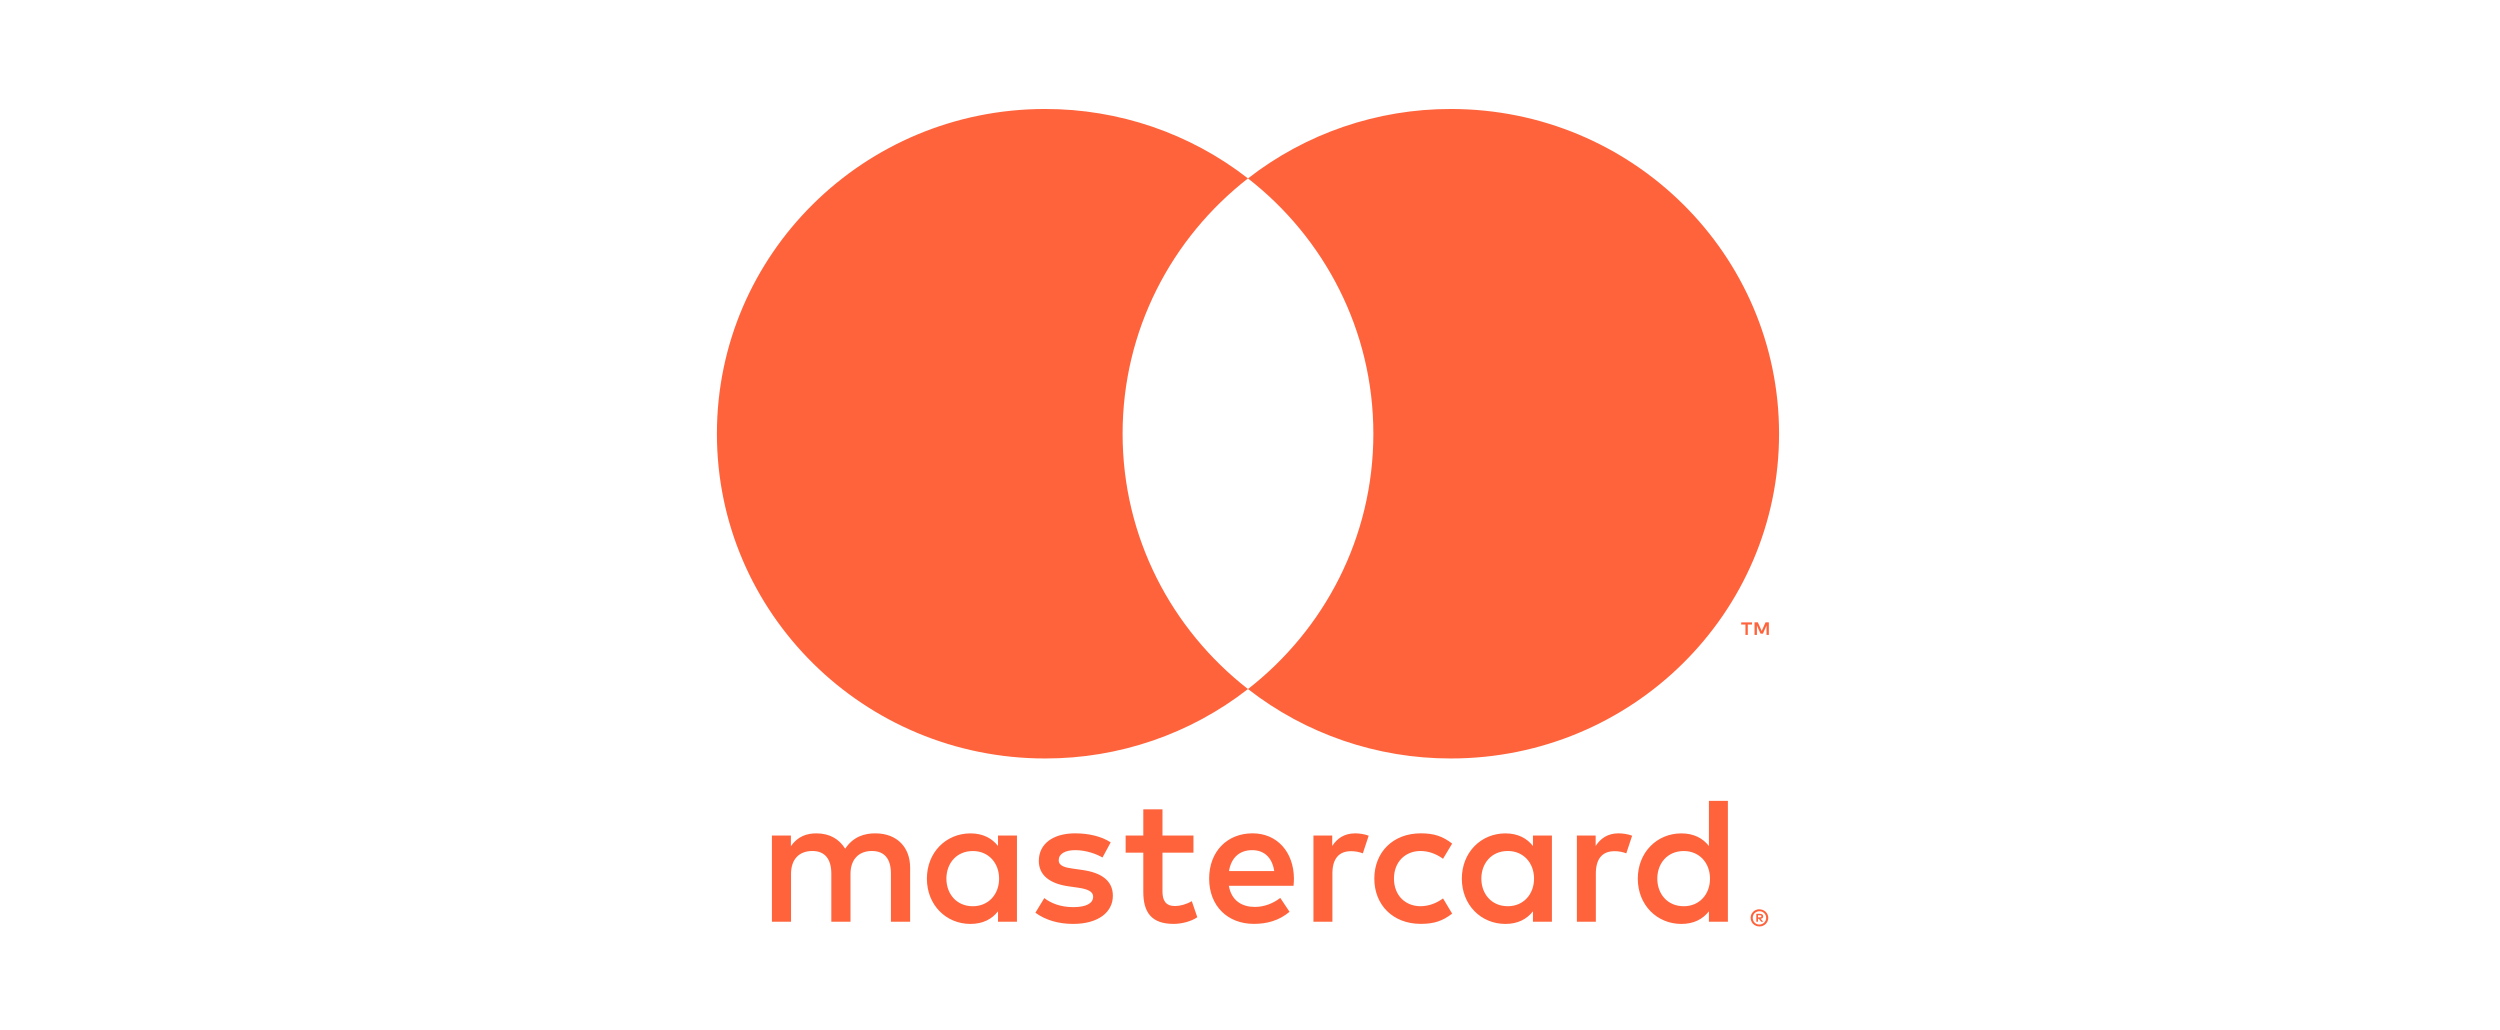
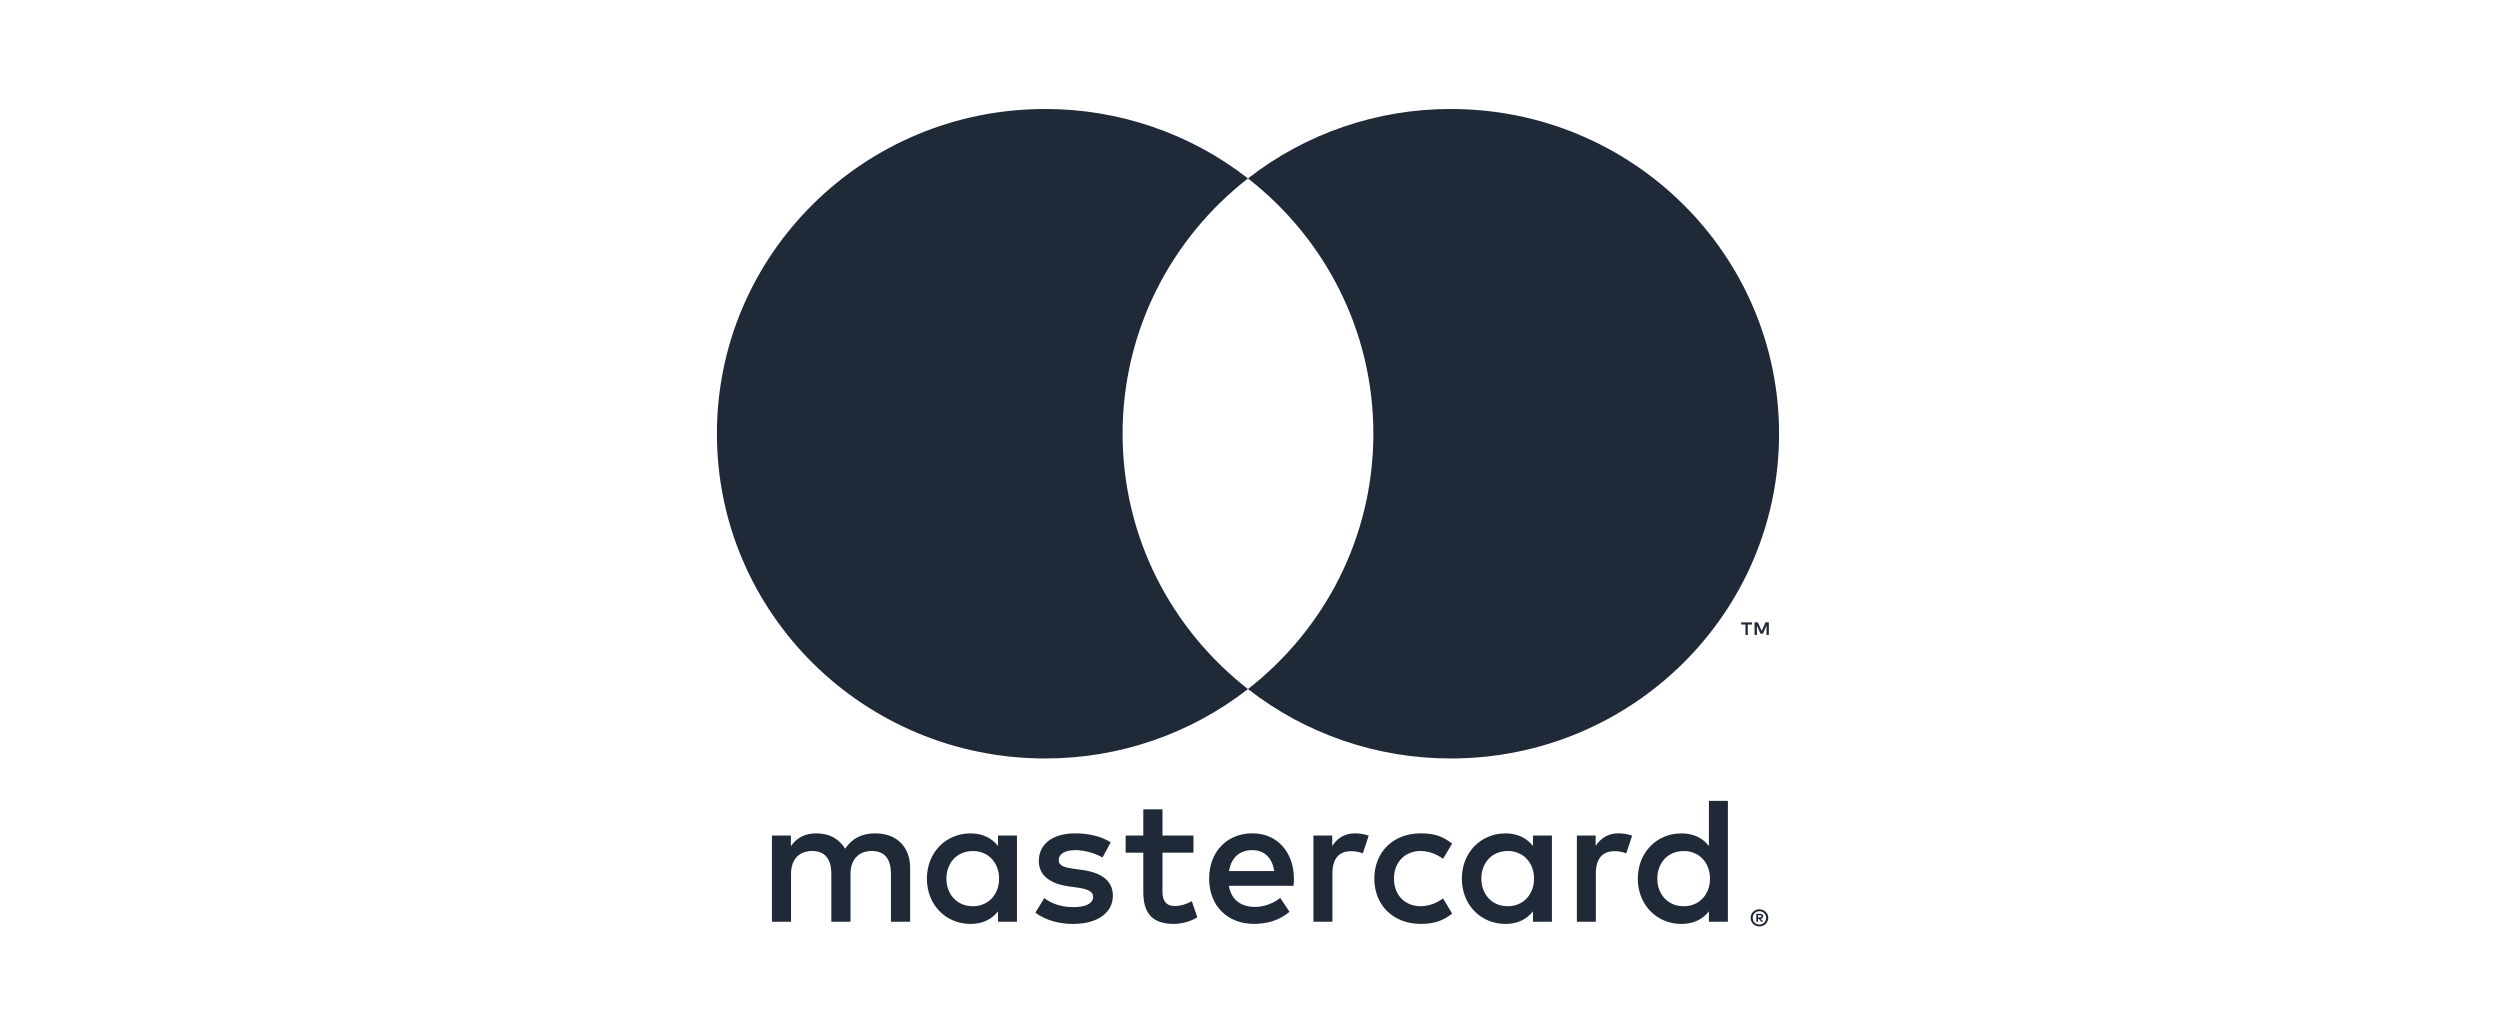
<svg xmlns="http://www.w3.org/2000/svg" width="136" height="56" viewBox="0 0 136 56" fill="none">
  <g filter="url(#filter0_b_2654_1433)">
-     <path d="M95.635 49.792V49.907H95.743C95.763 49.907 95.783 49.902 95.8 49.892C95.807 49.887 95.813 49.881 95.817 49.873C95.821 49.865 95.822 49.857 95.822 49.848C95.822 49.84 95.821 49.832 95.817 49.824C95.813 49.817 95.807 49.81 95.8 49.806C95.783 49.795 95.763 49.79 95.743 49.791H95.635V49.792ZM95.744 49.712C95.79 49.709 95.836 49.722 95.873 49.749C95.888 49.761 95.9 49.776 95.908 49.794C95.916 49.812 95.919 49.831 95.918 49.85C95.919 49.866 95.916 49.883 95.91 49.898C95.904 49.913 95.894 49.927 95.882 49.939C95.853 49.964 95.817 49.978 95.779 49.981L95.923 50.144H95.812L95.679 49.982H95.636V50.144H95.543V49.712H95.745L95.744 49.712ZM95.715 50.293C95.764 50.294 95.812 50.284 95.857 50.265C95.9 50.246 95.939 50.22 95.972 50.187C96.005 50.155 96.032 50.116 96.05 50.073C96.088 49.983 96.088 49.881 96.05 49.79C96.032 49.748 96.005 49.709 95.972 49.676C95.939 49.643 95.9 49.617 95.857 49.598C95.812 49.58 95.763 49.571 95.715 49.572C95.665 49.571 95.616 49.58 95.57 49.598C95.526 49.616 95.486 49.643 95.452 49.676C95.401 49.728 95.367 49.793 95.353 49.864C95.339 49.935 95.347 50.009 95.375 50.076C95.393 50.119 95.419 50.158 95.452 50.19C95.486 50.223 95.526 50.25 95.57 50.268C95.616 50.287 95.665 50.297 95.715 50.296V50.293ZM95.715 49.468C95.842 49.467 95.964 49.517 96.054 49.605C96.098 49.647 96.133 49.697 96.156 49.753C96.181 49.81 96.194 49.872 96.194 49.934C96.194 49.996 96.181 50.057 96.156 50.114C96.132 50.17 96.097 50.22 96.054 50.263C96.01 50.305 95.958 50.339 95.902 50.363C95.843 50.388 95.779 50.4 95.715 50.4C95.65 50.4 95.585 50.388 95.525 50.363C95.468 50.339 95.416 50.305 95.372 50.263C95.329 50.219 95.295 50.167 95.271 50.11C95.246 50.053 95.234 49.991 95.234 49.929C95.234 49.867 95.246 49.805 95.271 49.748C95.295 49.693 95.33 49.642 95.373 49.6C95.417 49.556 95.469 49.523 95.527 49.5C95.587 49.475 95.651 49.462 95.716 49.463L95.715 49.468ZM51.484 47.798C51.484 46.973 52.03 46.296 52.922 46.296C53.775 46.296 54.351 46.944 54.351 47.798C54.351 48.651 53.775 49.299 52.922 49.299C52.03 49.299 51.484 48.622 51.484 47.798ZM55.323 47.798V45.452H54.292V46.023C53.965 45.601 53.469 45.336 52.794 45.336C51.465 45.336 50.423 46.367 50.423 47.799C50.423 49.231 51.465 50.262 52.794 50.262C53.468 50.262 53.965 49.997 54.292 49.575V50.144H55.322V47.798H55.323ZM90.157 47.798C90.157 46.973 90.703 46.296 91.596 46.296C92.449 46.296 93.024 46.944 93.024 47.798C93.024 48.651 92.449 49.299 91.596 49.299C90.703 49.299 90.157 48.622 90.157 47.798ZM93.997 47.798V43.568H92.965V46.023C92.638 45.601 92.142 45.336 91.467 45.336C90.139 45.336 89.096 46.367 89.096 47.799C89.096 49.231 90.138 50.262 91.467 50.262C92.142 50.262 92.638 49.997 92.965 49.575V50.144H93.997V47.798ZM68.118 46.248C68.782 46.248 69.209 46.66 69.318 47.385H66.858C66.968 46.708 67.384 46.248 68.118 46.248H68.118ZM68.139 45.333C66.749 45.333 65.777 46.333 65.777 47.796C65.777 49.288 66.788 50.259 68.208 50.259C68.922 50.259 69.576 50.083 70.151 49.602L69.646 48.846C69.249 49.161 68.743 49.337 68.267 49.337C67.603 49.337 66.998 49.032 66.849 48.188H70.369C70.379 48.061 70.39 47.933 70.39 47.796C70.379 46.334 69.465 45.333 68.138 45.333L68.139 45.333ZM80.585 47.796C80.585 46.971 81.131 46.294 82.024 46.294C82.876 46.294 83.452 46.942 83.452 47.796C83.452 48.65 82.876 49.298 82.024 49.298C81.131 49.298 80.585 48.62 80.585 47.796H80.585ZM84.424 47.796V45.452H83.393V46.023C83.065 45.601 82.57 45.336 81.896 45.336C80.567 45.336 79.524 46.367 79.524 47.799C79.524 49.231 80.566 50.262 81.896 50.262C82.57 50.262 83.065 49.997 83.393 49.575V50.144H84.424V47.798L84.424 47.796ZM74.763 47.796C74.763 49.219 75.765 50.259 77.293 50.259C78.007 50.259 78.483 50.102 78.997 49.7L78.502 48.875C78.115 49.151 77.708 49.298 77.26 49.298C76.437 49.288 75.832 48.699 75.832 47.796C75.832 46.893 76.437 46.304 77.26 46.294C77.707 46.294 78.114 46.441 78.502 46.717L78.997 45.892C78.482 45.49 78.006 45.333 77.293 45.333C75.765 45.333 74.763 46.373 74.763 47.796ZM88.054 45.333C87.459 45.333 87.072 45.608 86.804 46.02V45.452H85.782V50.142H86.814V47.513C86.814 46.736 87.151 46.305 87.825 46.305C88.046 46.302 88.265 46.342 88.47 46.423L88.788 45.462C88.56 45.373 88.262 45.334 88.053 45.334L88.054 45.333ZM60.42 45.824C59.924 45.501 59.24 45.334 58.486 45.334C57.285 45.334 56.512 45.903 56.512 46.835C56.512 47.6 57.088 48.072 58.148 48.219L58.635 48.288C59.2 48.366 59.467 48.513 59.467 48.778C59.467 49.141 59.091 49.348 58.386 49.348C57.672 49.348 57.157 49.122 56.809 48.857L56.325 49.652C56.89 50.065 57.604 50.261 58.378 50.261C59.747 50.261 60.54 49.623 60.54 48.73C60.54 47.906 59.916 47.474 58.884 47.327L58.398 47.258C57.952 47.2 57.594 47.112 57.594 46.797C57.594 46.454 57.931 46.248 58.497 46.248C59.102 46.248 59.688 46.474 59.975 46.65L60.421 45.826L60.42 45.824ZM73.722 45.335C73.127 45.335 72.74 45.61 72.473 46.022V45.452H71.451V50.142H72.483V47.513C72.483 46.736 72.82 46.305 73.493 46.305C73.714 46.302 73.933 46.342 74.138 46.423L74.456 45.462C74.228 45.373 73.93 45.334 73.721 45.334L73.722 45.335ZM64.924 45.452H63.239V44.029H62.196V45.452H61.235V46.384H62.196V48.523C62.196 49.611 62.623 50.26 63.843 50.26C64.29 50.26 64.806 50.123 65.133 49.897L64.835 49.024C64.527 49.2 64.19 49.289 63.922 49.289C63.407 49.289 63.239 48.974 63.239 48.504V46.385H64.924V45.452ZM49.511 50.143V47.199C49.511 46.091 48.797 45.345 47.646 45.335C47.041 45.325 46.416 45.511 45.979 46.169C45.652 45.649 45.137 45.335 44.413 45.335C43.906 45.335 43.411 45.482 43.024 46.031V45.452H41.992V50.142H43.032V47.541C43.032 46.727 43.489 46.294 44.193 46.294C44.878 46.294 45.224 46.736 45.224 47.531V50.141H46.267V47.541C46.267 46.726 46.742 46.294 47.427 46.294C48.13 46.294 48.467 46.735 48.467 47.53V50.141L49.511 50.143Z" fill="#FF633C" />
-     <path d="M96.225 34.541V33.856H96.045L95.836 34.326L95.628 33.856H95.447V34.541H95.576V34.025L95.771 34.471H95.904L96.099 34.024V34.541H96.226H96.225ZM95.08 34.541V33.973H95.311V33.857H94.721V33.973H94.952V34.541H95.079H95.08Z" fill="#FF633C" />
-     <path d="M61.069 23.595C61.069 17.96 63.736 12.941 67.889 9.706C64.745 7.254 60.857 5.924 56.854 5.929C46.993 5.929 39 13.838 39 23.595C39 33.352 46.993 41.261 56.854 41.261C60.857 41.267 64.745 39.936 67.889 37.484C63.736 34.25 61.069 29.23 61.069 23.595Z" fill="#FF633C" />
-     <path d="M96.781 23.595C96.781 33.352 88.787 41.261 78.927 41.261C74.923 41.267 71.035 39.936 67.891 37.484C72.044 34.249 74.711 29.23 74.711 23.595C74.711 17.96 72.044 12.941 67.891 9.706C71.035 7.254 74.923 5.924 78.926 5.929C88.787 5.929 96.781 13.838 96.781 23.595" fill="#FF633C" />
+     <path d="M95.635 49.792V49.907H95.743C95.763 49.907 95.783 49.902 95.8 49.892C95.807 49.887 95.813 49.881 95.817 49.873C95.821 49.865 95.822 49.857 95.822 49.848C95.822 49.84 95.821 49.832 95.817 49.824C95.813 49.817 95.807 49.81 95.8 49.806C95.783 49.795 95.763 49.79 95.743 49.791H95.635V49.792ZM95.744 49.712C95.79 49.709 95.836 49.722 95.873 49.749C95.888 49.761 95.9 49.776 95.908 49.794C95.916 49.812 95.919 49.831 95.918 49.85C95.919 49.866 95.916 49.883 95.91 49.898C95.904 49.913 95.894 49.927 95.882 49.939C95.853 49.964 95.817 49.978 95.779 49.981L95.923 50.144H95.812L95.679 49.982H95.636V50.144H95.543V49.712H95.745L95.744 49.712ZM95.715 50.293C95.764 50.294 95.812 50.284 95.857 50.265C95.9 50.246 95.939 50.22 95.972 50.187C96.005 50.155 96.032 50.116 96.05 50.073C96.088 49.983 96.088 49.881 96.05 49.79C96.032 49.748 96.005 49.709 95.972 49.676C95.939 49.643 95.9 49.617 95.857 49.598C95.812 49.58 95.763 49.571 95.715 49.572C95.665 49.571 95.616 49.58 95.57 49.598C95.526 49.616 95.486 49.643 95.452 49.676C95.401 49.728 95.367 49.793 95.353 49.864C95.339 49.935 95.347 50.009 95.375 50.076C95.393 50.119 95.419 50.158 95.452 50.19C95.486 50.223 95.526 50.25 95.57 50.268C95.616 50.287 95.665 50.297 95.715 50.296V50.293ZM95.715 49.468C95.842 49.467 95.964 49.517 96.054 49.605C96.098 49.647 96.133 49.697 96.156 49.753C96.181 49.81 96.194 49.872 96.194 49.934C96.194 49.996 96.181 50.057 96.156 50.114C96.132 50.17 96.097 50.22 96.054 50.263C96.01 50.305 95.958 50.339 95.902 50.363C95.843 50.388 95.779 50.4 95.715 50.4C95.65 50.4 95.585 50.388 95.525 50.363C95.468 50.339 95.416 50.305 95.372 50.263C95.329 50.219 95.295 50.167 95.271 50.11C95.246 50.053 95.234 49.991 95.234 49.929C95.234 49.867 95.246 49.805 95.271 49.748C95.295 49.693 95.33 49.642 95.373 49.6C95.417 49.556 95.469 49.523 95.527 49.5C95.587 49.475 95.651 49.462 95.716 49.463L95.715 49.468ZM51.484 47.798C51.484 46.973 52.03 46.296 52.922 46.296C53.775 46.296 54.351 46.944 54.351 47.798C54.351 48.651 53.775 49.299 52.922 49.299C52.03 49.299 51.484 48.622 51.484 47.798ZM55.323 47.798V45.452H54.292V46.023C53.965 45.601 53.469 45.336 52.794 45.336C51.465 45.336 50.423 46.367 50.423 47.799C50.423 49.231 51.465 50.262 52.794 50.262C53.468 50.262 53.965 49.997 54.292 49.575V50.144H55.322V47.798H55.323ZM90.157 47.798C90.157 46.973 90.703 46.296 91.596 46.296C92.449 46.296 93.024 46.944 93.024 47.798C93.024 48.651 92.449 49.299 91.596 49.299C90.703 49.299 90.157 48.622 90.157 47.798ZM93.997 47.798V43.568H92.965V46.023C92.638 45.601 92.142 45.336 91.467 45.336C90.139 45.336 89.096 46.367 89.096 47.799C89.096 49.231 90.138 50.262 91.467 50.262C92.142 50.262 92.638 49.997 92.965 49.575V50.144H93.997V47.798ZM68.118 46.248C68.782 46.248 69.209 46.66 69.318 47.385H66.858C66.968 46.708 67.384 46.248 68.118 46.248H68.118ZM68.139 45.333C66.749 45.333 65.777 46.333 65.777 47.796C65.777 49.288 66.788 50.259 68.208 50.259C68.922 50.259 69.576 50.083 70.151 49.602L69.646 48.846C69.249 49.161 68.743 49.337 68.267 49.337C67.603 49.337 66.998 49.032 66.849 48.188H70.369C70.379 48.061 70.39 47.933 70.39 47.796C70.379 46.334 69.465 45.333 68.138 45.333L68.139 45.333ZM80.585 47.796C80.585 46.971 81.131 46.294 82.024 46.294C82.876 46.294 83.452 46.942 83.452 47.796C83.452 48.65 82.876 49.298 82.024 49.298C81.131 49.298 80.585 48.62 80.585 47.796H80.585ZM84.424 47.796V45.452H83.393V46.023C83.065 45.601 82.57 45.336 81.896 45.336C80.567 45.336 79.524 46.367 79.524 47.799C79.524 49.231 80.566 50.262 81.896 50.262C82.57 50.262 83.065 49.997 83.393 49.575V50.144H84.424V47.798L84.424 47.796ZM74.763 47.796C74.763 49.219 75.765 50.259 77.293 50.259C78.007 50.259 78.483 50.102 78.997 49.7L78.502 48.875C78.115 49.151 77.708 49.298 77.26 49.298C76.437 49.288 75.832 48.699 75.832 47.796C75.832 46.893 76.437 46.304 77.26 46.294C77.707 46.294 78.114 46.441 78.502 46.717L78.997 45.892C78.482 45.49 78.006 45.333 77.293 45.333C75.765 45.333 74.763 46.373 74.763 47.796ZM88.054 45.333C87.459 45.333 87.072 45.608 86.804 46.02V45.452H85.782V50.142H86.814V47.513C86.814 46.736 87.151 46.305 87.825 46.305C88.046 46.302 88.265 46.342 88.47 46.423L88.788 45.462C88.56 45.373 88.262 45.334 88.053 45.334L88.054 45.333ZM60.42 45.824C59.924 45.501 59.24 45.334 58.486 45.334C57.285 45.334 56.512 45.903 56.512 46.835C56.512 47.6 57.088 48.072 58.148 48.219L58.635 48.288C59.2 48.366 59.467 48.513 59.467 48.778C59.467 49.141 59.091 49.348 58.386 49.348C57.672 49.348 57.157 49.122 56.809 48.857L56.325 49.652C56.89 50.065 57.604 50.261 58.378 50.261C59.747 50.261 60.54 49.623 60.54 48.73C60.54 47.906 59.916 47.474 58.884 47.327L58.398 47.258C57.952 47.2 57.594 47.112 57.594 46.797C57.594 46.454 57.931 46.248 58.497 46.248C59.102 46.248 59.688 46.474 59.975 46.65L60.421 45.826L60.42 45.824ZM73.722 45.335C73.127 45.335 72.74 45.61 72.473 46.022V45.452H71.451V50.142H72.483V47.513C72.483 46.736 72.82 46.305 73.493 46.305C73.714 46.302 73.933 46.342 74.138 46.423L74.456 45.462C74.228 45.373 73.93 45.334 73.721 45.334L73.722 45.335ZM64.924 45.452H63.239V44.029H62.196V45.452H61.235V46.384H62.196V48.523C62.196 49.611 62.623 50.26 63.843 50.26C64.29 50.26 64.806 50.123 65.133 49.897L64.835 49.024C64.527 49.2 64.19 49.289 63.922 49.289C63.407 49.289 63.239 48.974 63.239 48.504V46.385H64.924V45.452ZM49.511 50.143V47.199C49.511 46.091 48.797 45.345 47.646 45.335C47.041 45.325 46.416 45.511 45.979 46.169C45.652 45.649 45.137 45.335 44.413 45.335C43.906 45.335 43.411 45.482 43.024 46.031V45.452H41.992V50.142H43.032V47.541C43.032 46.727 43.489 46.294 44.193 46.294C44.878 46.294 45.224 46.736 45.224 47.531V50.141H46.267V47.541C46.267 46.726 46.742 46.294 47.427 46.294C48.13 46.294 48.467 46.735 48.467 47.53V50.141L49.511 50.143Z" fill="#1F2937" />
+     <path d="M96.225 34.541V33.856H96.045L95.836 34.326L95.628 33.856H95.447V34.541H95.576V34.025L95.771 34.471H95.904L96.099 34.024V34.541H96.226H96.225ZM95.08 34.541V33.973H95.311V33.857H94.721V33.973H94.952V34.541H95.079H95.08Z" fill="#1F2937" />
+     <path d="M61.069 23.595C61.069 17.96 63.736 12.941 67.889 9.706C64.745 7.254 60.857 5.924 56.854 5.929C46.993 5.929 39 13.838 39 23.595C39 33.352 46.993 41.261 56.854 41.261C60.857 41.267 64.745 39.936 67.889 37.484C63.736 34.25 61.069 29.23 61.069 23.595Z" fill="#1F2937" />
+     <path d="M96.781 23.595C96.781 33.352 88.787 41.261 78.927 41.261C74.923 41.267 71.035 39.936 67.891 37.484C72.044 34.249 74.711 29.23 74.711 23.595C74.711 17.96 72.044 12.941 67.891 9.706C71.035 7.254 74.923 5.924 78.926 5.929C88.787 5.929 96.781 13.838 96.781 23.595" fill="#1F2937" />
  </g>
  <defs>
    <filter id="filter0_b_2654_1433" x="-4" y="-4" width="144" height="64" filterUnits="userSpaceOnUse" color-interpolation-filters="sRGB">
      <feFlood flood-opacity="0" result="BackgroundImageFix" />
      <feGaussianBlur in="BackgroundImageFix" stdDeviation="2" />
      <feComposite in2="SourceAlpha" operator="in" result="effect1_backgroundBlur_2654_1433" />
      <feBlend mode="normal" in="SourceGraphic" in2="effect1_backgroundBlur_2654_1433" result="shape" />
    </filter>
  </defs>
</svg>
